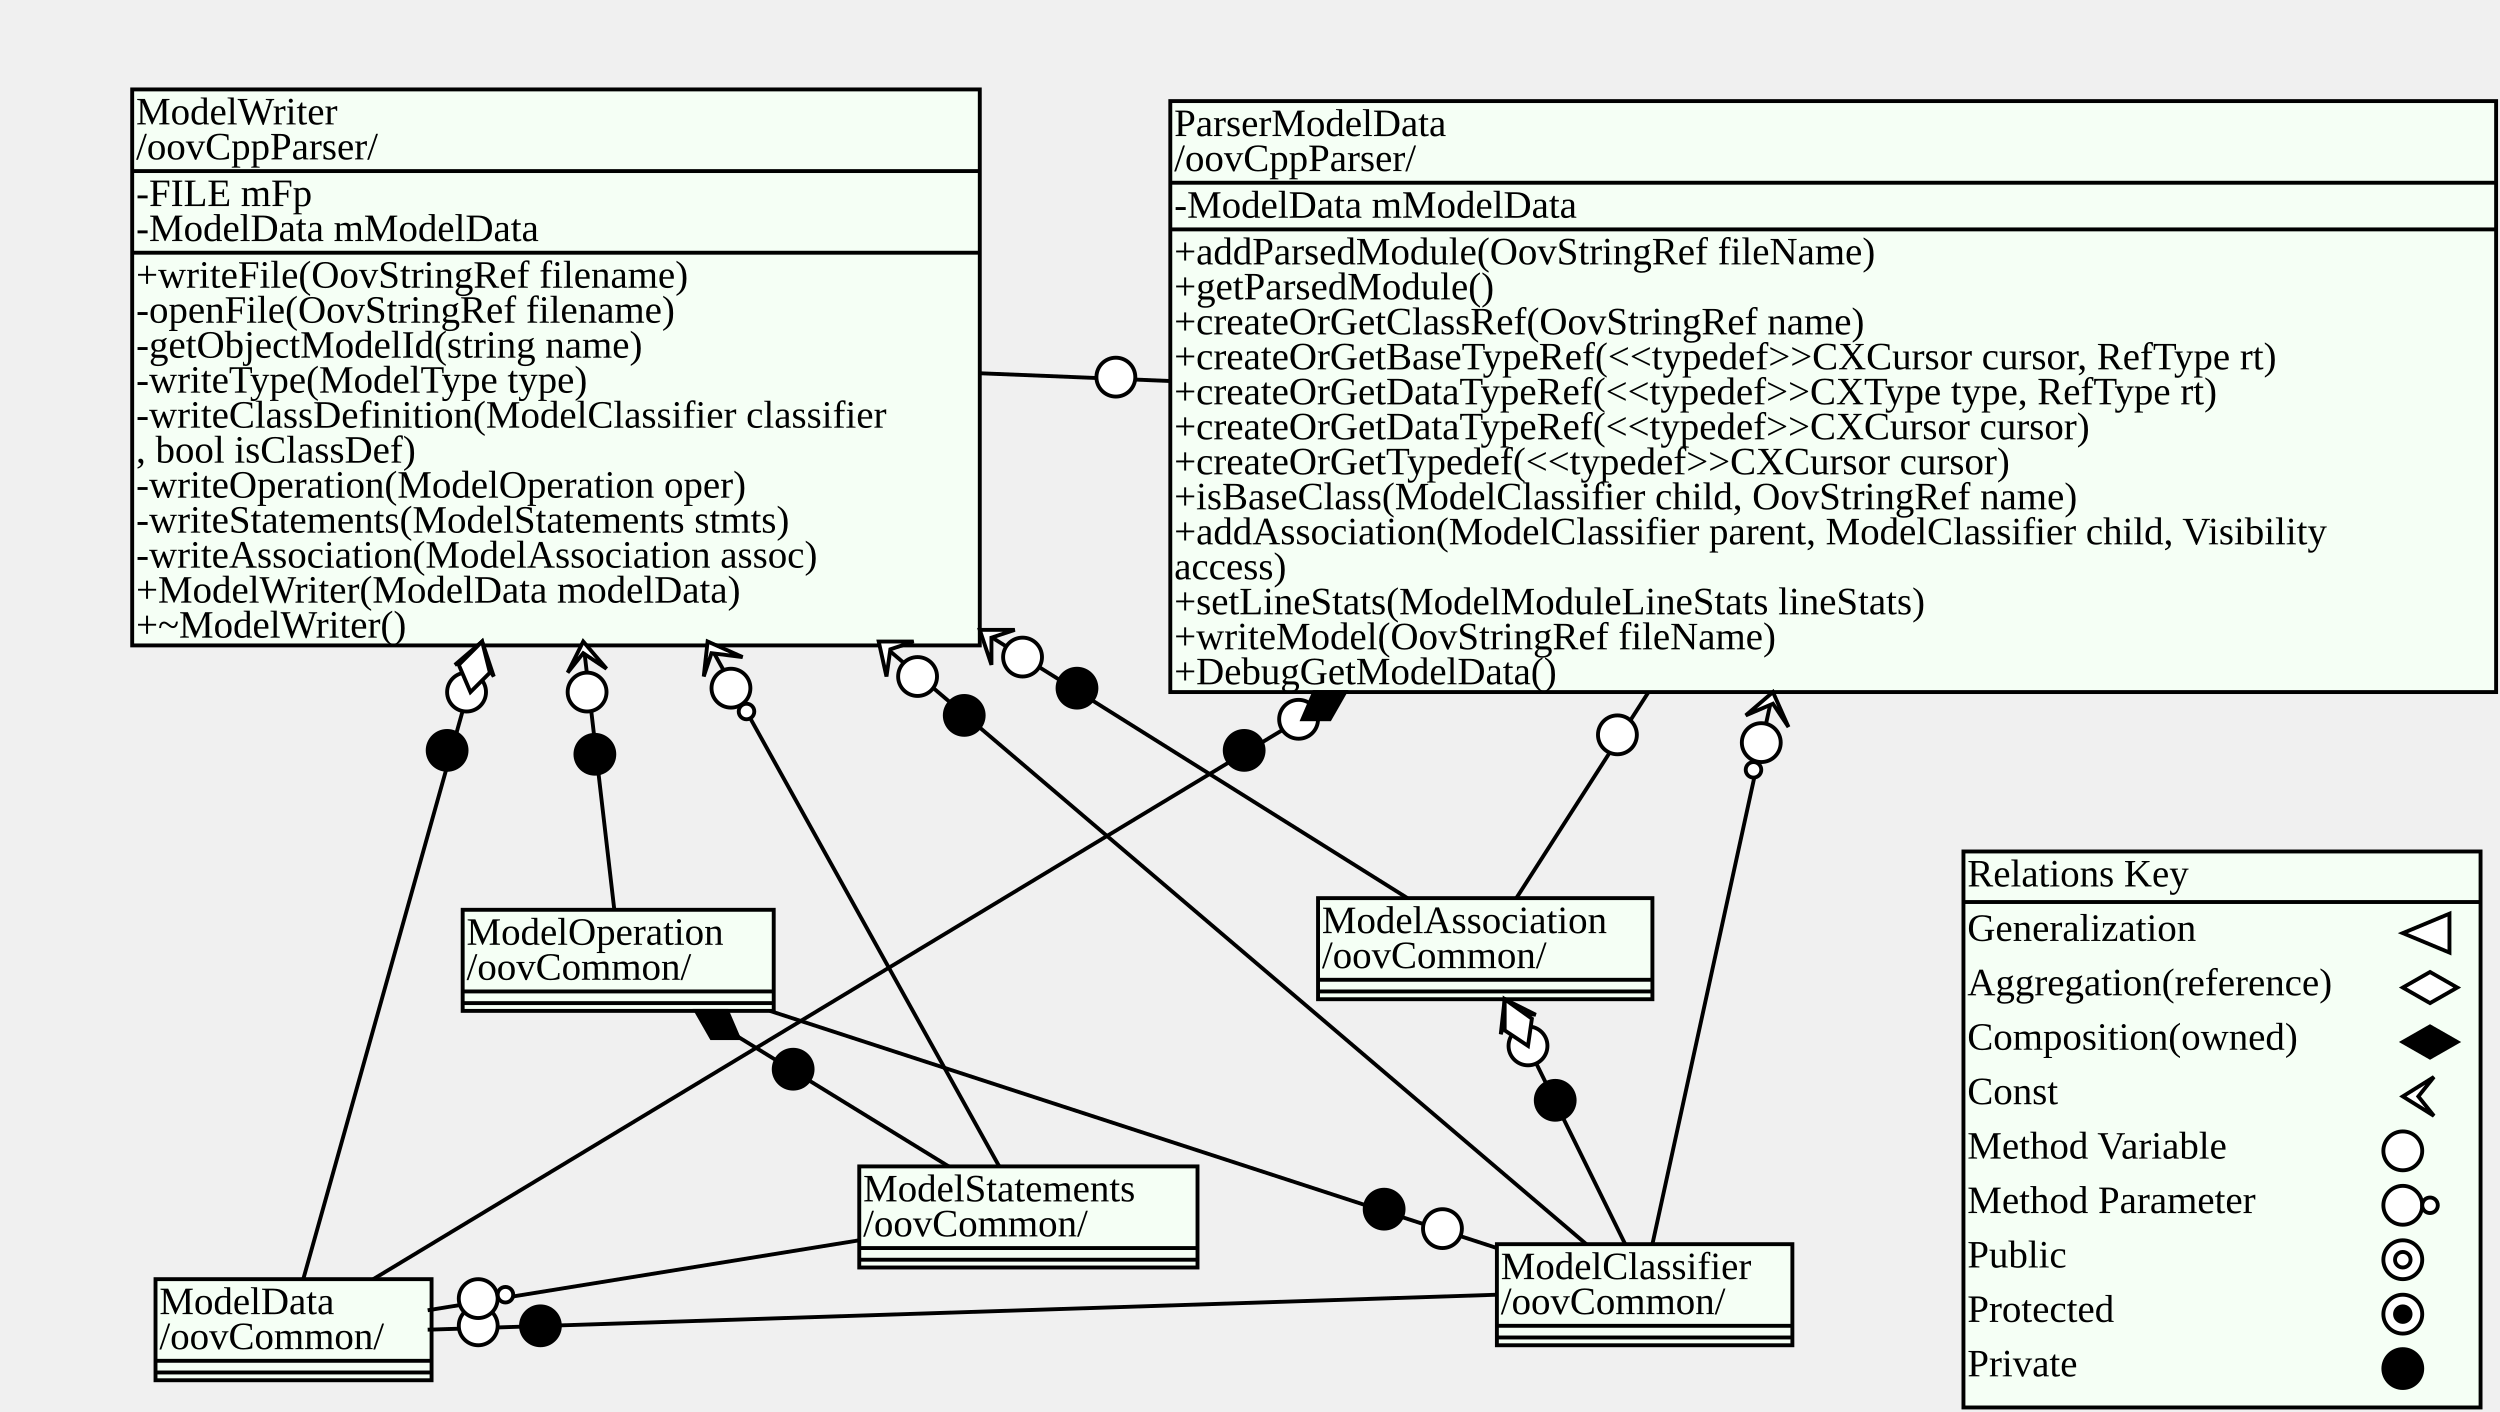
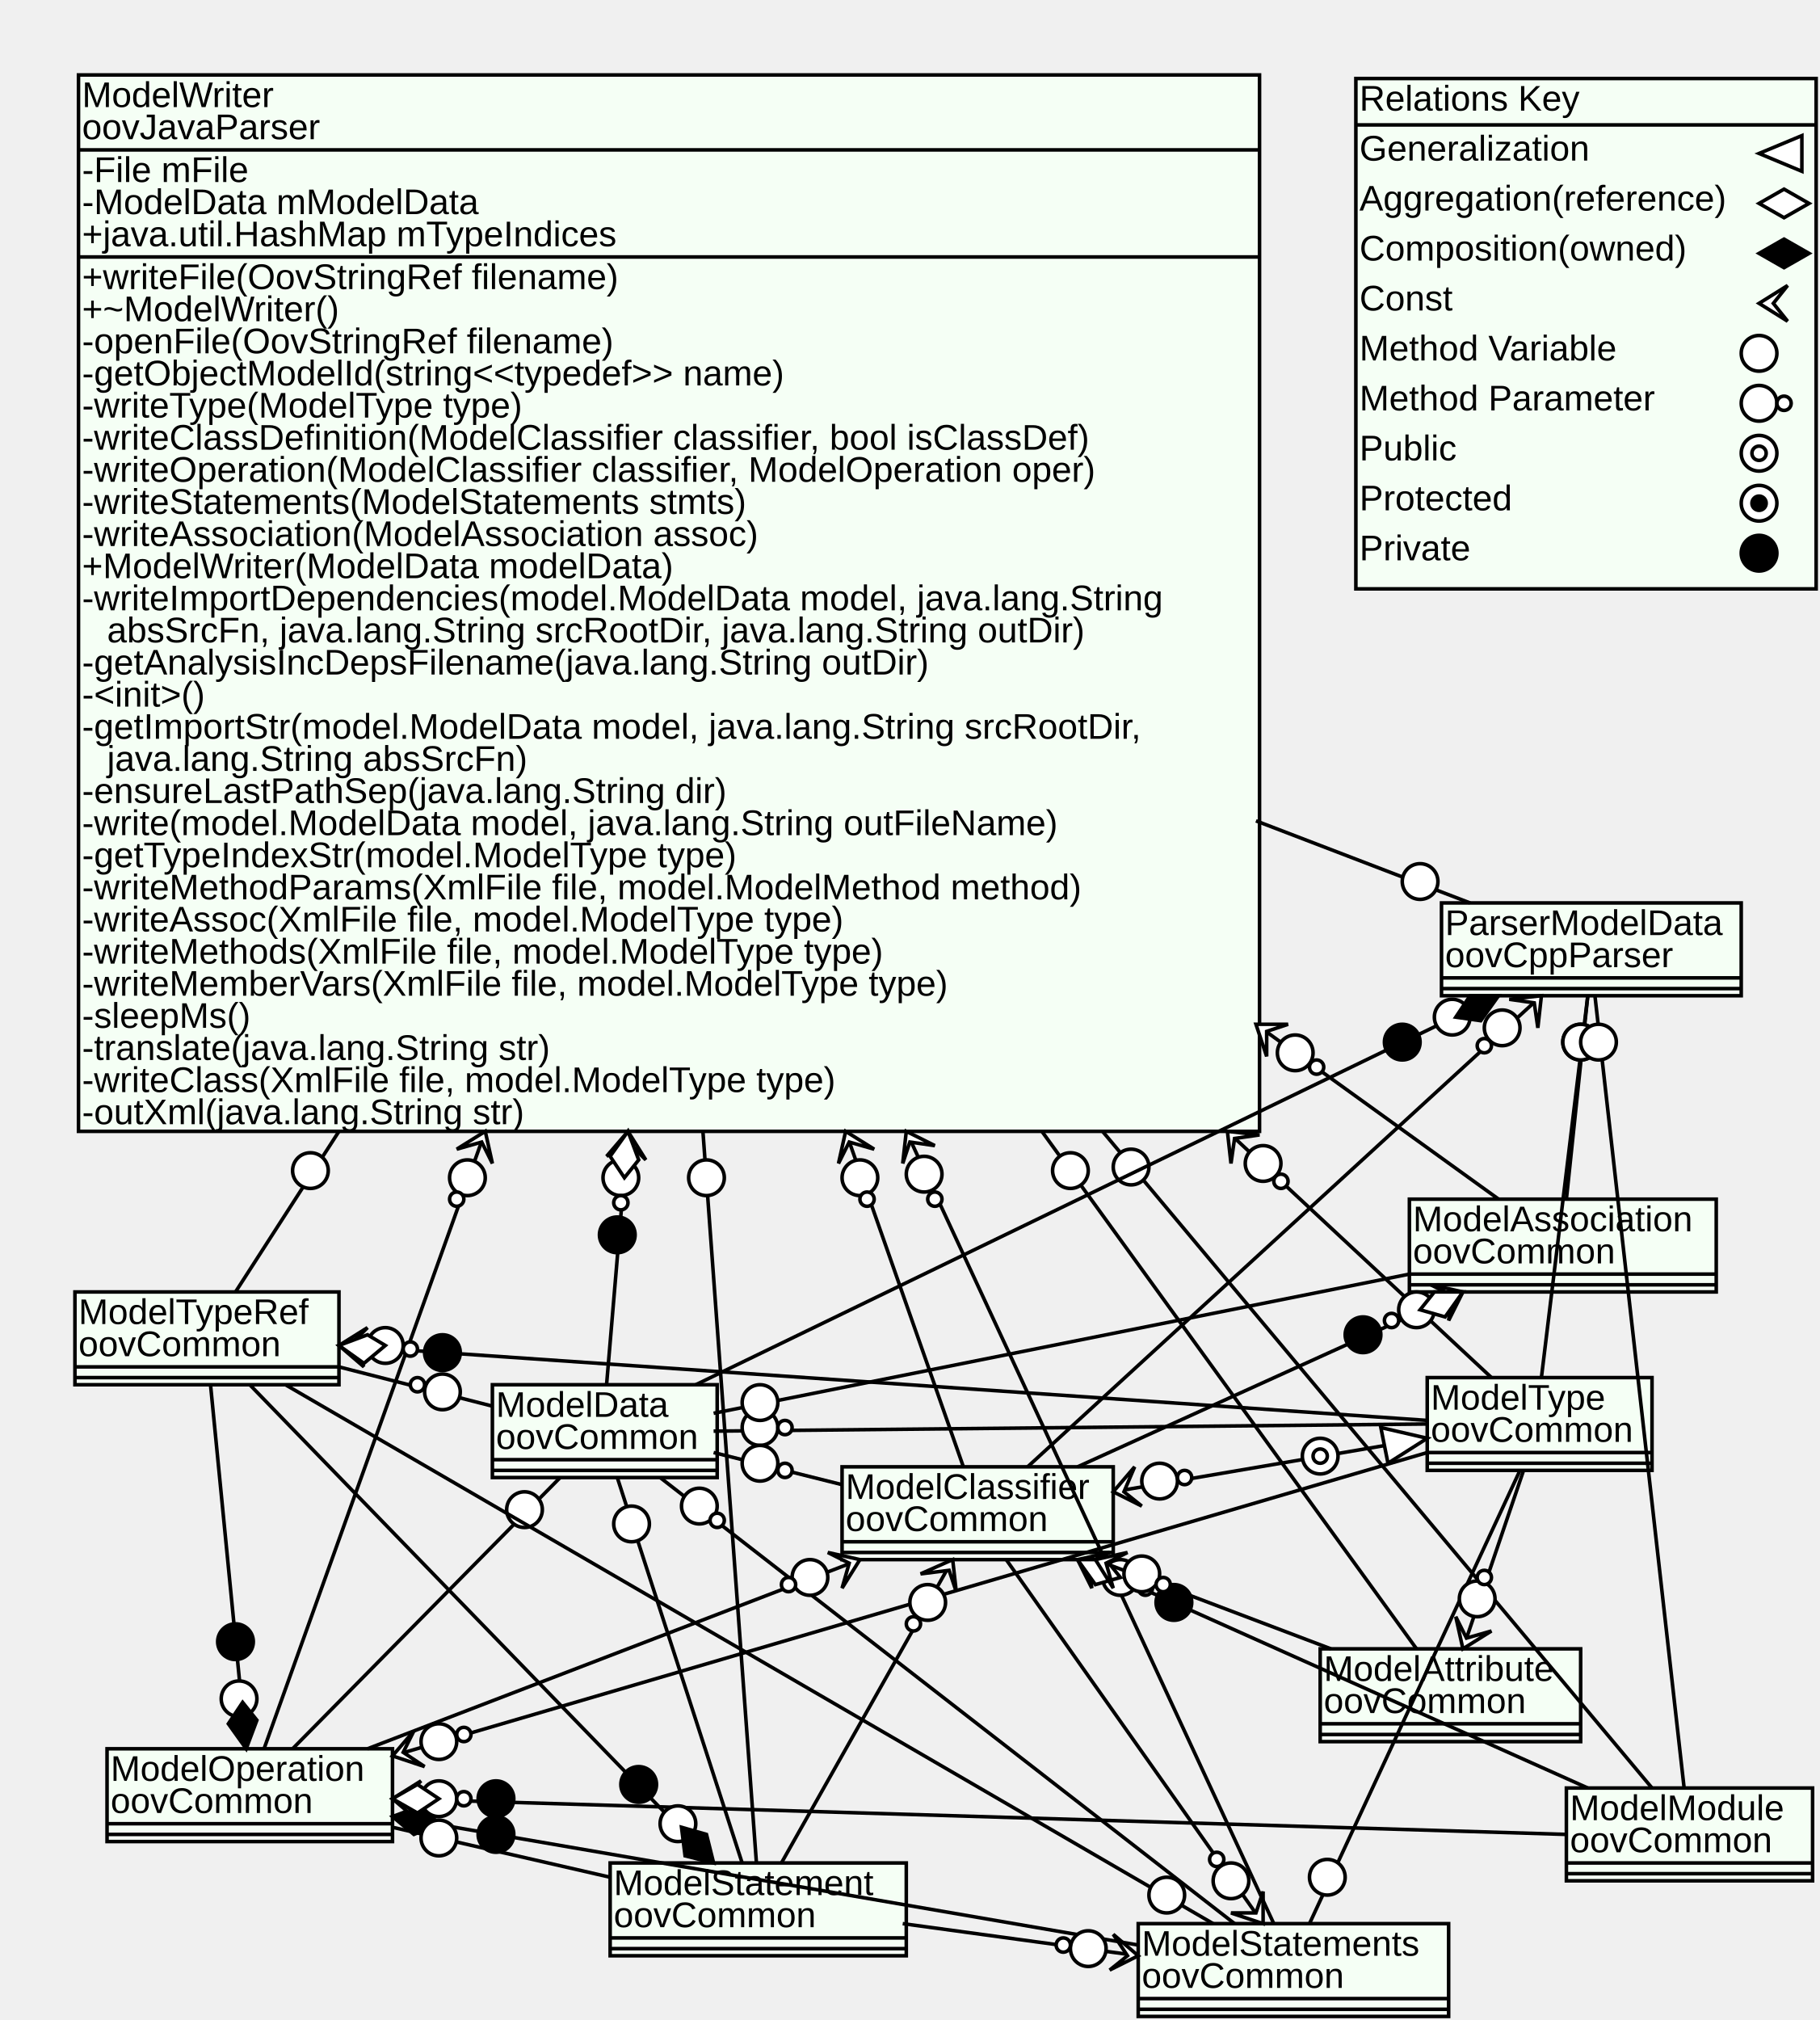
- <svg xmlns="http://www.w3.org/2000/svg" version="1.1" width="643" height="363">
-   <g fill="#f5fff5" stroke="#000000" style="stroke-width:1">
-     <rect x="505" y="219" width="133" height="143" />
-     <line x1="505" y1="232" x2="638" y2="232" />
-     <polygon points="618,240 630,245 630,235 618,240 " style="fill:#ffffff" />
-     <polygon points="618,254 625,258 632,254 625,250 618,254 " style="fill:#ffffff" />
-     <polygon points="618,268 625,272 632,268 625,264 618,268 " style="fill:#000000" />
-     <polygon points="618,282 626,287 622,282 626,277 618,282 " style="fill:#ffffff" />
-     <circle cx="618" cy="296" r="5" style="fill:#ffffff" />
-     <circle cx="618" cy="310" r="5" style="fill:#ffffff" />
-     <circle cx="625" cy="310" r="2" style="fill:#ffffff" />
-     <circle cx="618" cy="324" r="5" style="fill:#ffffff" />
-     <circle cx="618" cy="324" r="2" style="fill:#ffffff" />
-     <circle cx="618" cy="338" r="5" style="fill:#ffffff" />
-     <circle cx="618" cy="338" r="2" style="fill:#000000" />
-     <circle cx="618" cy="352" r="5" style="fill:#000000" />
-     <circle cx="618" cy="352" r="2" style="fill:#000000" />
-   </g>
-   <g font-size="10" stroke="none">
-     <text x="506" y="228">Relations Key</text>
-     <text x="506" y="242">Generalization</text>
-     <text x="506" y="256">Aggregation(reference)</text>
-     <text x="506" y="270">Composition(owned)</text>
-     <text x="506" y="284">Const</text>
-     <text x="506" y="298">Method Variable</text>
-     <text x="506" y="312">Method Parameter</text>
-     <text x="506" y="326">Public</text>
-     <text x="506" y="340">Protected</text>
-     <text x="506" y="354">Private</text>
-   </g>
-   <g fill="#f5fff5" stroke="#000000" style="stroke-width:1">
-     <rect x="34" y="23" width="218" height="143" />
-     <line x1="34" y1="44" x2="252" y2="44" />
-     <line x1="34" y1="65" x2="252" y2="65" />
-   </g>
-   <g font-size="10" stroke="none">
-     <text x="35" y="32">ModelWriter</text>
-     <text x="35" y="41">/oovCppParser/</text>
-     <text x="35" y="53">-FILE mFp</text>
-     <text x="35" y="62">-ModelData mModelData</text>
-     <text x="35" y="74">+writeFile(OovStringRef filename)</text>
-     <text x="35" y="83">-openFile(OovStringRef filename)</text>
-     <text x="35" y="92">-getObjectModelId(string name)</text>
-     <text x="35" y="101">-writeType(ModelType type)</text>
-     <text x="35" y="110">-writeClassDefinition(ModelClassifier classifier</text>
-     <text x="35" y="119">   , bool isClassDef)</text>
-     <text x="35" y="128">-writeOperation(ModelOperation oper)</text>
-     <text x="35" y="137">-writeStatements(ModelStatements stmts)</text>
-     <text x="35" y="146">-writeAssociation(ModelAssociation assoc)</text>
-     <text x="35" y="155">+ModelWriter(ModelData modelData)</text>
-     <text x="35" y="164">+~ModelWriter()</text>
-   </g>
-   <g fill="#f5fff5" stroke="#000000" style="stroke-width:1">
-     <rect x="40" y="329" width="71" height="26" />
-     <line x1="40" y1="350" x2="111" y2="350" />
-     <line x1="40" y1="353" x2="111" y2="353" />
-   </g>
-   <g font-size="10" stroke="none">
-     <text x="41" y="338">ModelData</text>
-     <text x="41" y="347">/oovCommon/</text>
-   </g>
-   <g fill="#f5fff5" stroke="#000000" style="stroke-width:1">
-     <rect x="301" y="26" width="341" height="152" />
-     <line x1="301" y1="47" x2="642" y2="47" />
-     <line x1="301" y1="59" x2="642" y2="59" />
-   </g>
-   <g font-size="10" stroke="none">
-     <text x="302" y="35">ParserModelData</text>
-     <text x="302" y="44">/oovCppParser/</text>
-     <text x="302" y="56">-ModelData mModelData</text>
-     <text x="302" y="68">+addParsedModule(OovStringRef fileName)</text>
-     <text x="302" y="77">+getParsedModule()</text>
-     <text x="302" y="86">+createOrGetClassRef(OovStringRef name)</text>
-     <text x="302" y="95">+createOrGetBaseTypeRef(&lt;&lt;typedef&gt;&gt;CXCursor cursor, RefType rt)</text>
-     <text x="302" y="104">+createOrGetDataTypeRef(&lt;&lt;typedef&gt;&gt;CXType type, RefType rt)</text>
-     <text x="302" y="113">+createOrGetDataTypeRef(&lt;&lt;typedef&gt;&gt;CXCursor cursor)</text>
-     <text x="302" y="122">+createOrGetTypedef(&lt;&lt;typedef&gt;&gt;CXCursor cursor)</text>
-     <text x="302" y="131">+isBaseClass(ModelClassifier child, OovStringRef name)</text>
-     <text x="302" y="140">+addAssociation(ModelClassifier parent, ModelClassifier child, Visibility </text>
-     <text x="302" y="149">   access)</text>
-     <text x="302" y="158">+setLineStats(ModelModuleLineStats lineStats)</text>
-     <text x="302" y="167">+writeModel(OovStringRef fileName)</text>
-     <text x="302" y="176">+DebugGetModelData()</text>
-   </g>
-   <g fill="#f5fff5" stroke="#000000" style="stroke-width:1">
-     <rect x="385" y="320" width="76" height="26" />
-     <line x1="385" y1="341" x2="461" y2="341" />
-     <line x1="385" y1="344" x2="461" y2="344" />
-   </g>
-   <g font-size="10" stroke="none">
-     <text x="386" y="329">ModelClassifier</text>
-     <text x="386" y="338">/oovCommon/</text>
-   </g>
-   <g fill="#f5fff5" stroke="#000000" style="stroke-width:1">
-     <rect x="119" y="234" width="80" height="26" />
-     <line x1="119" y1="255" x2="199" y2="255" />
-     <line x1="119" y1="258" x2="199" y2="258" />
-   </g>
-   <g font-size="10" stroke="none">
-     <text x="120" y="243">ModelOperation</text>
-     <text x="120" y="252">/oovCommon/</text>
-   </g>
-   <g fill="#f5fff5" stroke="#000000" style="stroke-width:1">
-     <rect x="221" y="300" width="87" height="26" />
-     <line x1="221" y1="321" x2="308" y2="321" />
-     <line x1="221" y1="324" x2="308" y2="324" />
-   </g>
-   <g font-size="10" stroke="none">
-     <text x="222" y="309">ModelStatements</text>
-     <text x="222" y="318">/oovCommon/</text>
-   </g>
-   <g fill="#f5fff5" stroke="#000000" style="stroke-width:1">
-     <rect x="339" y="231" width="86" height="26" />
-     <line x1="339" y1="252" x2="425" y2="252" />
-     <line x1="339" y1="255" x2="425" y2="255" />
-   </g>
-   <g font-size="10" stroke="none">
-     <text x="340" y="240">ModelAssociation</text>
-     <text x="340" y="249">/oovCommon/</text>
-   </g>
+ <svg xmlns="http://www.w3.org/2000/svg" version="1.1" font-family="Arial, Helvetica, sans-serif" font-size="10.00" width="510" height="566" viewbox="0 0 510 566">
+   <g fill="#f5fff5" stroke="#000000" style="stroke-width:1">
+     <rect x="380" y="22" width="129" height="143" />
+     <line x1="380" y1="35" x2="509" y2="35" />
+     <polygon points="493,43 505,48 505,38 493,43 " style="fill:#ffffff" />
+     <polygon points="493,57 500,61 507,57 500,53 493,57 " style="fill:#ffffff" />
+     <polygon points="493,71 500,75 507,71 500,67 493,71 " style="fill:#000000" />
+     <polygon points="493,85 501,90 497,85 501,80 493,85 " style="fill:#ffffff" />
+     <circle cx="493" cy="99" r="5" style="fill:#ffffff" />
+     <circle cx="493" cy="113" r="5" style="fill:#ffffff" />
+     <circle cx="500" cy="113" r="2" style="fill:#ffffff" />
+     <circle cx="493" cy="127" r="5" style="fill:#ffffff" />
+     <circle cx="493" cy="127" r="2" style="fill:#ffffff" />
+     <circle cx="493" cy="141" r="5" style="fill:#ffffff" />
+     <circle cx="493" cy="141" r="2" style="fill:#000000" />
+     <circle cx="493" cy="155" r="5" style="fill:#000000" />
+     <circle cx="493" cy="155" r="2" style="fill:#000000" />
+   </g>
+   <g stroke="none">
+     <text x="381" y="31">Relations Key</text>
+     <text x="381" y="45">Generalization</text>
+     <text x="381" y="59">Aggregation(reference)</text>
+     <text x="381" y="73">Composition(owned)</text>
+     <text x="381" y="87">Const</text>
+     <text x="381" y="101">Method Variable</text>
+     <text x="381" y="115">Method Parameter</text>
+     <text x="381" y="129">Public</text>
+     <text x="381" y="143">Protected</text>
+     <text x="381" y="157">Private</text>
+   </g>
+   <g fill="#f5fff5" stroke="#000000" style="stroke-width:1">
+     <rect x="22" y="21" width="331" height="296" />
+     <line x1="22" y1="42" x2="353" y2="42" />
+     <line x1="22" y1="72" x2="353" y2="72" />
+   </g>
+   <g stroke="none">
+     <text x="23" y="30">ModelWriter</text>
+     <text x="23" y="39">oovJavaParser</text>
+     <text x="23" y="51">-File mFile</text>
+     <text x="23" y="60">-ModelData mModelData</text>
+     <text x="23" y="69">+java.util.HashMap mTypeIndices</text>
+     <text x="23" y="81">+writeFile(OovStringRef filename)</text>
+     <text x="23" y="90">+~ModelWriter()</text>
+     <text x="23" y="99">-openFile(OovStringRef filename)</text>
+     <text x="23" y="108">-getObjectModelId(string&lt;&lt;typedef&gt;&gt; name)</text>
+     <text x="23" y="117">-writeType(ModelType type)</text>
+     <text x="23" y="126">-writeClassDefinition(ModelClassifier classifier, bool isClassDef)</text>
+     <text x="23" y="135">-writeOperation(ModelClassifier classifier, ModelOperation oper)</text>
+     <text x="23" y="144">-writeStatements(ModelStatements stmts)</text>
+     <text x="23" y="153">-writeAssociation(ModelAssociation assoc)</text>
+     <text x="23" y="162">+ModelWriter(ModelData modelData)</text>
+     <text x="23" y="171">-writeImportDependencies(model.ModelData model, java.lang.String </text>
+     <text x="30" y="180">absSrcFn, java.lang.String srcRootDir, java.lang.String outDir)</text>
+     <text x="23" y="189">-getAnalysisIncDepsFilename(java.lang.String outDir)</text>
+     <text x="23" y="198">-&lt;init&gt;()</text>
+     <text x="23" y="207">-getImportStr(model.ModelData model, java.lang.String srcRootDir,</text>
+     <text x="30" y="216"> java.lang.String absSrcFn)</text>
+     <text x="23" y="225">-ensureLastPathSep(java.lang.String dir)</text>
+     <text x="23" y="234">-write(model.ModelData model, java.lang.String outFileName)</text>
+     <text x="23" y="243">-getTypeIndexStr(model.ModelType type)</text>
+     <text x="23" y="252">-writeMethodParams(XmlFile file, model.ModelMethod method)</text>
+     <text x="23" y="261">-writeAssoc(XmlFile file, model.ModelType type)</text>
+     <text x="23" y="270">-writeMethods(XmlFile file, model.ModelType type)</text>
+     <text x="23" y="279">-writeMemberVars(XmlFile file, model.ModelType type)</text>
+     <text x="23" y="288">-sleepMs()</text>
+     <text x="23" y="297">-translate(java.lang.String str)</text>
+     <text x="23" y="306">-writeClass(XmlFile file, model.ModelType type)</text>
+     <text x="23" y="315">-outXml(java.lang.String str)</text>
+   </g>
+   <g stroke="none" font-style="italic">
+ </g>
+   <g fill="#f5fff5" stroke="#000000" style="stroke-width:1">
+     <rect x="138" y="388" width="63" height="26" />
+     <line x1="138" y1="409" x2="201" y2="409" />
+     <line x1="138" y1="412" x2="201" y2="412" />
+   </g>
+   <g stroke="none">
+     <text x="139" y="397">ModelData</text>
+     <text x="139" y="406">oovCommon</text>
+   </g>
+   <g stroke="none" font-style="italic">
+ </g>
+   <g fill="#f5fff5" stroke="#000000" style="stroke-width:1">
+     <rect x="400" y="386" width="63" height="26" />
+     <line x1="400" y1="407" x2="463" y2="407" />
+     <line x1="400" y1="410" x2="463" y2="410" />
+   </g>
+   <g stroke="none">
+     <text x="401" y="395">ModelType</text>
+     <text x="401" y="404">oovCommon</text>
+   </g>
+   <g stroke="none" font-style="italic">
+ </g>
+   <g fill="#f5fff5" stroke="#000000" style="stroke-width:1">
+     <rect x="236" y="411" width="76" height="26" />
+     <line x1="236" y1="432" x2="312" y2="432" />
+     <line x1="236" y1="435" x2="312" y2="435" />
+   </g>
+   <g stroke="none">
+     <text x="237" y="420">ModelClassifier</text>
+     <text x="237" y="429">oovCommon</text>
+   </g>
+   <g stroke="none" font-style="italic">
+ </g>
+   <g fill="#f5fff5" stroke="#000000" style="stroke-width:1">
+     <rect x="30" y="490" width="80" height="26" />
+     <line x1="30" y1="511" x2="110" y2="511" />
+     <line x1="30" y1="514" x2="110" y2="514" />
+   </g>
+   <g stroke="none">
+     <text x="31" y="499">ModelOperation</text>
+     <text x="31" y="508">oovCommon</text>
+   </g>
+   <g stroke="none" font-style="italic">
+ </g>
+   <g fill="#f5fff5" stroke="#000000" style="stroke-width:1">
+     <rect x="319" y="539" width="87" height="26" />
+     <line x1="319" y1="560" x2="406" y2="560" />
+     <line x1="319" y1="563" x2="406" y2="563" />
+   </g>
+   <g stroke="none">
+     <text x="320" y="548">ModelStatements</text>
+     <text x="320" y="557">oovCommon</text>
+   </g>
+   <g stroke="none" font-style="italic">
+ </g>
+   <g fill="#f5fff5" stroke="#000000" style="stroke-width:1">
+     <rect x="395" y="336" width="86" height="26" />
+     <line x1="395" y1="357" x2="481" y2="357" />
+     <line x1="395" y1="360" x2="481" y2="360" />
+   </g>
+   <g stroke="none">
+     <text x="396" y="345">ModelAssociation</text>
+     <text x="396" y="354">oovCommon</text>
+   </g>
+   <g stroke="none" font-style="italic">
+ </g>
+   <g fill="#f5fff5" stroke="#000000" style="stroke-width:1">
+     <rect x="439" y="501" width="69" height="26" />
+     <line x1="439" y1="522" x2="508" y2="522" />
+     <line x1="439" y1="525" x2="508" y2="525" />
+   </g>
+   <g stroke="none">
+     <text x="440" y="510">ModelModule</text>
+     <text x="440" y="519">oovCommon</text>
+   </g>
+   <g stroke="none" font-style="italic">
+ </g>
+   <g fill="#f5fff5" stroke="#000000" style="stroke-width:1">
+     <rect x="21" y="362" width="74" height="26" />
+     <line x1="21" y1="383" x2="95" y2="383" />
+     <line x1="21" y1="386" x2="95" y2="386" />
+   </g>
+   <g stroke="none">
+     <text x="22" y="371">ModelTypeRef</text>
+     <text x="22" y="380">oovCommon</text>
+   </g>
+   <g stroke="none" font-style="italic">
+ </g>
+   <g fill="#f5fff5" stroke="#000000" style="stroke-width:1">
+     <rect x="370" y="462" width="73" height="26" />
+     <line x1="370" y1="483" x2="443" y2="483" />
+     <line x1="370" y1="486" x2="443" y2="486" />
+   </g>
+   <g stroke="none">
+     <text x="371" y="471">ModelAttribute</text>
+     <text x="371" y="480">oovCommon</text>
+   </g>
+   <g stroke="none" font-style="italic">
+ </g>
+   <g fill="#f5fff5" stroke="#000000" style="stroke-width:1">
+     <rect x="171" y="522" width="83" height="26" />
+     <line x1="171" y1="543" x2="254" y2="543" />
+     <line x1="171" y1="546" x2="254" y2="546" />
+   </g>
+   <g stroke="none">
+     <text x="172" y="531">ModelStatement</text>
+     <text x="172" y="540">oovCommon</text>
+   </g>
+   <g stroke="none" font-style="italic">
+ </g>
+   <g fill="#f5fff5" stroke="#000000" style="stroke-width:1">
+     <rect x="404" y="253" width="84" height="26" />
+     <line x1="404" y1="274" x2="488" y2="274" />
+     <line x1="404" y1="277" x2="488" y2="277" />
+   </g>
+   <g stroke="none">
+     <text x="405" y="262">ParserModelData</text>
+     <text x="405" y="271">oovCppParser</text>
+   </g>
+   <g stroke="none" font-style="italic">
+ </g>
  <g fill="#f5f5ff" stroke="#000000" style="stroke-width:1">
-     <line x1="124" y1="165" x2="78" y2="329" />
-     <polygon points="124,165 117,171 123,168 127,174 124,165 " style="fill:#ffffff" />
-     <circle cx="120" cy="178" r="5" style="fill:#ffffff" />
-     <circle cx="115" cy="193" r="5" style="fill:#000000" />
-     <circle cx="115" cy="193" r="2" style="fill:#000000" />
-     <polygon points="124,165 118,171 121,178 126,173 124,165 " style="fill:#ffffff" />
-     <line x1="252" y1="96" x2="301" y2="98" />
-     <circle cx="287" cy="97" r="5" style="fill:#ffffff" />
-     <line x1="226" y1="165" x2="408" y2="320" />
-     <polygon points="226,165 228,174 229,167 235,165 226,165 " style="fill:#ffffff" />
-     <circle cx="236" cy="174" r="5" style="fill:#ffffff" />
-     <circle cx="248" cy="184" r="5" style="fill:#000000" />
-     <circle cx="248" cy="184" r="2" style="fill:#000000" />
-     <line x1="150" y1="165" x2="158" y2="234" />
-     <polygon points="150,165 146,173 150,168 156,172 150,165 " style="fill:#ffffff" />
-     <circle cx="151" cy="178" r="5" style="fill:#ffffff" />
-     <circle cx="153" cy="194" r="5" style="fill:#000000" />
-     <circle cx="153" cy="194" r="2" style="fill:#000000" />
-     <line x1="182" y1="165" x2="257" y2="300" />
-     <polygon points="182,165 181,174 183,168 191,169 182,165 " style="fill:#ffffff" />
-     <circle cx="188" cy="177" r="5" style="fill:#ffffff" />
-     <circle cx="192" cy="183" r="2" style="fill:#ffffff" />
-     <line x1="252" y1="162" x2="362" y2="231" />
-     <polygon points="252,162 255,171 255,164 261,162 252,162 " style="fill:#ffffff" />
-     <circle cx="263" cy="169" r="5" style="fill:#ffffff" />
-     <circle cx="277" cy="177" r="5" style="fill:#000000" />
-     <circle cx="277" cy="177" r="2" style="fill:#000000" />
-     <line x1="96" y1="329" x2="346" y2="178" />
-     <circle cx="334" cy="185" r="5" style="fill:#ffffff" />
-     <circle cx="320" cy="193" r="5" style="fill:#000000" />
-     <circle cx="320" cy="193" r="2" style="fill:#000000" />
-     <polygon points="346,178 338,178 335,185 342,185 346,178 " style="fill:#000000" />
-     <line x1="110" y1="342" x2="385" y2="333" />
-     <circle cx="123" cy="341" r="5" style="fill:#ffffff" />
-     <circle cx="139" cy="341" r="5" style="fill:#000000" />
-     <circle cx="139" cy="341" r="2" style="fill:#000000" />
-     <line x1="110" y1="337" x2="221" y2="319" />
-     <circle cx="123" cy="334" r="5" style="fill:#ffffff" />
-     <circle cx="130" cy="333" r="2" style="fill:#ffffff" />
-     <line x1="456" y1="178" x2="425" y2="320" />
-     <polygon points="456,178 449,184 456,181 460,187 456,178 " style="fill:#ffffff" />
-     <circle cx="453" cy="191" r="5" style="fill:#ffffff" />
-     <circle cx="451" cy="198" r="2" style="fill:#ffffff" />
-     <line x1="424" y1="178" x2="390" y2="231" />
-     <circle cx="416" cy="189" r="5" style="fill:#ffffff" />
-     <line x1="385" y1="321" x2="198" y2="260" />
-     <circle cx="371" cy="316" r="5" style="fill:#ffffff" />
-     <circle cx="356" cy="311" r="5" style="fill:#000000" />
-     <circle cx="356" cy="311" r="2" style="fill:#000000" />
-     <line x1="418" y1="320" x2="387" y2="257" />
-     <polygon points="387,257 386,266 388,260 395,261 387,257 " style="fill:#ffffff" />
-     <circle cx="393" cy="269" r="5" style="fill:#ffffff" />
-     <circle cx="400" cy="283" r="5" style="fill:#000000" />
-     <circle cx="400" cy="283" r="2" style="fill:#000000" />
-     <polygon points="387,257 387,265 393,269 394,262 387,257 " style="fill:#ffffff" />
-     <line x1="179" y1="260" x2="244" y2="300" />
-     <circle cx="204" cy="275" r="5" style="fill:#000000" />
-     <circle cx="204" cy="275" r="2" style="fill:#000000" />
-     <polygon points="179,260 183,267 190,267 187,260 179,260 " style="fill:#000000" />
+     <line x1="176" y1="317" x2="170" y2="388" />
+     <polygon points="176,317 170,324 176,320 181,325 176,317 " style="fill:#ffffff" />
+     <circle cx="174" cy="330" r="5" style="fill:#ffffff" />
+     <circle cx="174" cy="337" r="2" style="fill:#ffffff" />
+     <circle cx="173" cy="346" r="5" style="fill:#000000" />
+     <circle cx="173" cy="346" r="2" style="fill:#000000" />
+     <polygon points="176,317 171,324 175,330 179,325 176,317 " style="fill:#ffffff" />
+     <line x1="344" y1="317" x2="418" y2="386" />
+     <polygon points="344,317 345,326 346,319 353,318 344,317 " style="fill:#ffffff" />
+     <circle cx="354" cy="326" r="5" style="fill:#ffffff" />
+     <circle cx="359" cy="331" r="2" style="fill:#ffffff" />
+     <line x1="237" y1="317" x2="270" y2="411" />
+     <polygon points="237,317 235,326 238,320 245,322 237,317 " style="fill:#ffffff" />
+     <circle cx="241" cy="330" r="5" style="fill:#ffffff" />
+     <circle cx="243" cy="336" r="2" style="fill:#ffffff" />
+     <line x1="136" y1="317" x2="74" y2="490" />
+     <polygon points="136,317 128,322 135,320 138,326 136,317 " style="fill:#ffffff" />
+     <circle cx="131" cy="330" r="5" style="fill:#ffffff" />
+     <circle cx="128" cy="336" r="2" style="fill:#ffffff" />
+     <line x1="254" y1="317" x2="357" y2="539" />
+     <polygon points="254,317 253,326 255,320 262,321 254,317 " style="fill:#ffffff" />
+     <circle cx="259" cy="329" r="5" style="fill:#ffffff" />
+     <circle cx="262" cy="336" r="2" style="fill:#ffffff" />
+     <line x1="352" y1="287" x2="420" y2="336" />
+     <polygon points="352,287 355,296 355,289 361,287 352,287 " style="fill:#ffffff" />
+     <circle cx="363" cy="295" r="5" style="fill:#ffffff" />
+     <circle cx="369" cy="299" r="2" style="fill:#ffffff" />
+     <line x1="309" y1="317" x2="463" y2="501" />
+     <circle cx="317" cy="327" r="5" style="fill:#ffffff" />
+     <line x1="95" y1="317" x2="66" y2="362" />
+     <circle cx="87" cy="328" r="5" style="fill:#ffffff" />
+     <line x1="292" y1="317" x2="397" y2="462" />
+     <circle cx="300" cy="328" r="5" style="fill:#ffffff" />
+     <line x1="197" y1="317" x2="212" y2="522" />
+     <circle cx="198" cy="330" r="5" style="fill:#ffffff" />
+     <line x1="352" y1="230" x2="412" y2="253" />
+     <circle cx="398" cy="247" r="5" style="fill:#ffffff" />
+     <line x1="200" y1="401" x2="400" y2="399" />
+     <circle cx="213" cy="400" r="5" style="fill:#ffffff" />
+     <circle cx="220" cy="400" r="2" style="fill:#ffffff" />
+     <line x1="200" y1="407" x2="236" y2="416" />
+     <circle cx="213" cy="410" r="5" style="fill:#ffffff" />
+     <circle cx="220" cy="412" r="2" style="fill:#ffffff" />
+     <line x1="157" y1="414" x2="82" y2="490" />
+     <circle cx="147" cy="423" r="5" style="fill:#ffffff" />
+     <line x1="185" y1="414" x2="346" y2="539" />
+     <circle cx="196" cy="422" r="5" style="fill:#ffffff" />
+     <circle cx="201" cy="426" r="2" style="fill:#ffffff" />
+     <line x1="200" y1="396" x2="395" y2="357" />
+     <circle cx="213" cy="393" r="5" style="fill:#ffffff" />
+     <line x1="138" y1="394" x2="95" y2="383" />
+     <circle cx="124" cy="390" r="5" style="fill:#ffffff" />
+     <circle cx="117" cy="388" r="2" style="fill:#ffffff" />
+     <line x1="173" y1="414" x2="208" y2="522" />
+     <circle cx="177" cy="427" r="5" style="fill:#ffffff" />
+     <line x1="195" y1="388" x2="420" y2="279" />
+     <circle cx="407" cy="285" r="5" style="fill:#ffffff" />
+     <circle cx="393" cy="292" r="5" style="fill:#000000" />
+     <circle cx="393" cy="292" r="2" style="fill:#000000" />
+     <polygon points="420,279 412,279 408,285 415,286 420,279 " style="fill:#000000" />
+     <line x1="400" y1="403" x2="312" y2="418" />
+     <circle cx="370" cy="408" r="5" style="fill:#ffffff" />
+     <circle cx="370" cy="408" r="2" style="fill:#ffffff" />
+     <polygon points="400,403 387,400 389,410 400,403 " style="fill:#ffffff" />
+     <polygon points="312,418 320,422 315,418 318,411 312,418 " style="fill:#ffffff" />
+     <circle cx="325" cy="415" r="5" style="fill:#ffffff" />
+     <circle cx="332" cy="414" r="2" style="fill:#ffffff" />
+     <line x1="400" y1="407" x2="110" y2="492" />
+     <polygon points="110,492 119,495 113,491 116,485 110,492 " style="fill:#ffffff" />
+     <circle cx="123" cy="488" r="5" style="fill:#ffffff" />
+     <circle cx="130" cy="486" r="2" style="fill:#ffffff" />
+     <line x1="426" y1="412" x2="367" y2="539" />
+     <circle cx="372" cy="526" r="5" style="fill:#ffffff" />
+     <line x1="400" y1="398" x2="95" y2="377" />
+     <polygon points="95,377 102,383 98,377 103,372 95,377 " style="fill:#ffffff" />
+     <circle cx="108" cy="377" r="5" style="fill:#ffffff" />
+     <circle cx="115" cy="378" r="2" style="fill:#ffffff" />
+     <circle cx="124" cy="379" r="5" style="fill:#000000" />
+     <circle cx="124" cy="379" r="2" style="fill:#000000" />
+     <polygon points="95,377 102,382 108,377 103,374 95,377 " style="fill:#ffffff" />
+     <line x1="427" y1="412" x2="410" y2="462" />
+     <polygon points="410,462 418,457 411,459 408,453 410,462 " style="fill:#ffffff" />
+     <circle cx="414" cy="448" r="5" style="fill:#ffffff" />
+     <circle cx="416" cy="442" r="2" style="fill:#ffffff" />
+     <line x1="432" y1="386" x2="445" y2="279" />
+     <circle cx="443" cy="292" r="5" style="fill:#ffffff" />
+     <line x1="241" y1="437" x2="103" y2="490" />
+     <polygon points="241,437 232,435 238,438 236,445 241,437 " style="fill:#ffffff" />
+     <circle cx="227" cy="442" r="5" style="fill:#ffffff" />
+     <circle cx="221" cy="444" r="2" style="fill:#ffffff" />
+     <line x1="282" y1="437" x2="354" y2="539" />
+     <polygon points="354,539 354,530 352,536 345,536 354,539 " style="fill:#ffffff" />
+     <circle cx="345" cy="527" r="5" style="fill:#ffffff" />
+     <circle cx="341" cy="521" r="2" style="fill:#ffffff" />
+     <line x1="302" y1="411" x2="410" y2="362" />
+     <polygon points="410,362 401,360 407,363 406,370 410,362 " style="fill:#ffffff" />
+     <circle cx="397" cy="367" r="5" style="fill:#ffffff" />
+     <circle cx="390" cy="370" r="2" style="fill:#ffffff" />
+     <circle cx="382" cy="374" r="5" style="fill:#000000" />
+     <circle cx="382" cy="374" r="2" style="fill:#000000" />
+     <polygon points="410,362 402,362 398,367 405,369 410,362 " style="fill:#ffffff" />
+     <line x1="302" y1="437" x2="445" y2="501" />
+     <polygon points="302,437 306,445 305,438 311,435 302,437 " style="fill:#ffffff" />
+     <circle cx="314" cy="442" r="5" style="fill:#ffffff" />
+     <circle cx="321" cy="445" r="2" style="fill:#ffffff" />
+     <circle cx="329" cy="449" r="5" style="fill:#000000" />
+     <circle cx="329" cy="449" r="2" style="fill:#000000" />
+     <polygon points="302,437 307,444 314,442 310,437 302,437 " style="fill:#ffffff" />
+     <line x1="307" y1="437" x2="373" y2="462" />
+     <polygon points="307,437 312,445 310,438 316,435 307,437 " style="fill:#ffffff" />
+     <circle cx="320" cy="441" r="5" style="fill:#ffffff" />
+     <circle cx="326" cy="444" r="2" style="fill:#ffffff" />
+     <line x1="267" y1="437" x2="219" y2="522" />
+     <polygon points="267,437 258,441 266,440 268,446 267,437 " style="fill:#ffffff" />
+     <circle cx="260" cy="449" r="5" style="fill:#ffffff" />
+     <circle cx="256" cy="455" r="2" style="fill:#ffffff" />
+     <line x1="288" y1="411" x2="432" y2="279" />
+     <polygon points="432,279 423,280 430,281 431,288 432,279 " style="fill:#ffffff" />
+     <circle cx="421" cy="288" r="5" style="fill:#ffffff" />
+     <circle cx="416" cy="293" r="2" style="fill:#ffffff" />
+     <line x1="110" y1="509" x2="319" y2="545" />
+     <circle cx="139" cy="514" r="5" style="fill:#000000" />
+     <circle cx="139" cy="514" r="2" style="fill:#000000" />
+     <polygon points="110,509 116,514 123,511 118,506 110,509 " style="fill:#000000" />
+     <line x1="110" y1="504" x2="439" y2="514" />
+     <polygon points="110,504 117,510 113,504 118,499 110,504 " style="fill:#ffffff" />
+     <circle cx="123" cy="504" r="5" style="fill:#ffffff" />
+     <circle cx="130" cy="504" r="2" style="fill:#ffffff" />
+     <circle cx="139" cy="504" r="5" style="fill:#000000" />
+     <circle cx="139" cy="504" r="2" style="fill:#000000" />
+     <polygon points="110,504 117,508 123,504 117,500 110,504 " style="fill:#ffffff" />
+     <line x1="69" y1="490" x2="59" y2="388" />
+     <circle cx="67" cy="476" r="5" style="fill:#ffffff" />
+     <circle cx="66" cy="460" r="5" style="fill:#000000" />
+     <circle cx="66" cy="460" r="2" style="fill:#000000" />
+     <polygon points="69,490 72,482 68,477 64,483 69,490 " style="fill:#000000" />
+     <line x1="110" y1="512" x2="171" y2="526" />
+     <circle cx="123" cy="515" r="5" style="fill:#ffffff" />
+     <line x1="340" y1="539" x2="80" y2="388" />
+     <circle cx="327" cy="531" r="5" style="fill:#ffffff" />
+     <line x1="319" y1="548" x2="253" y2="539" />
+     <polygon points="319,548 312,542 316,548 311,552 319,548 " style="fill:#ffffff" />
+     <circle cx="305" cy="546" r="5" style="fill:#ffffff" />
+     <circle cx="298" cy="545" r="2" style="fill:#ffffff" />
+     <line x1="439" y1="336" x2="445" y2="279" />
+     <circle cx="443" cy="292" r="5" style="fill:#ffffff" />
+     <line x1="472" y1="501" x2="447" y2="279" />
+     <circle cx="448" cy="292" r="5" style="fill:#ffffff" />
+     <line x1="70" y1="388" x2="200" y2="522" />
+     <circle cx="190" cy="511" r="5" style="fill:#ffffff" />
+     <circle cx="179" cy="500" r="5" style="fill:#000000" />
+     <circle cx="179" cy="500" r="2" style="fill:#000000" />
+     <polygon points="200,522 198,514 191,512 192,520 200,522 " style="fill:#000000" />
  </g>
</svg>
